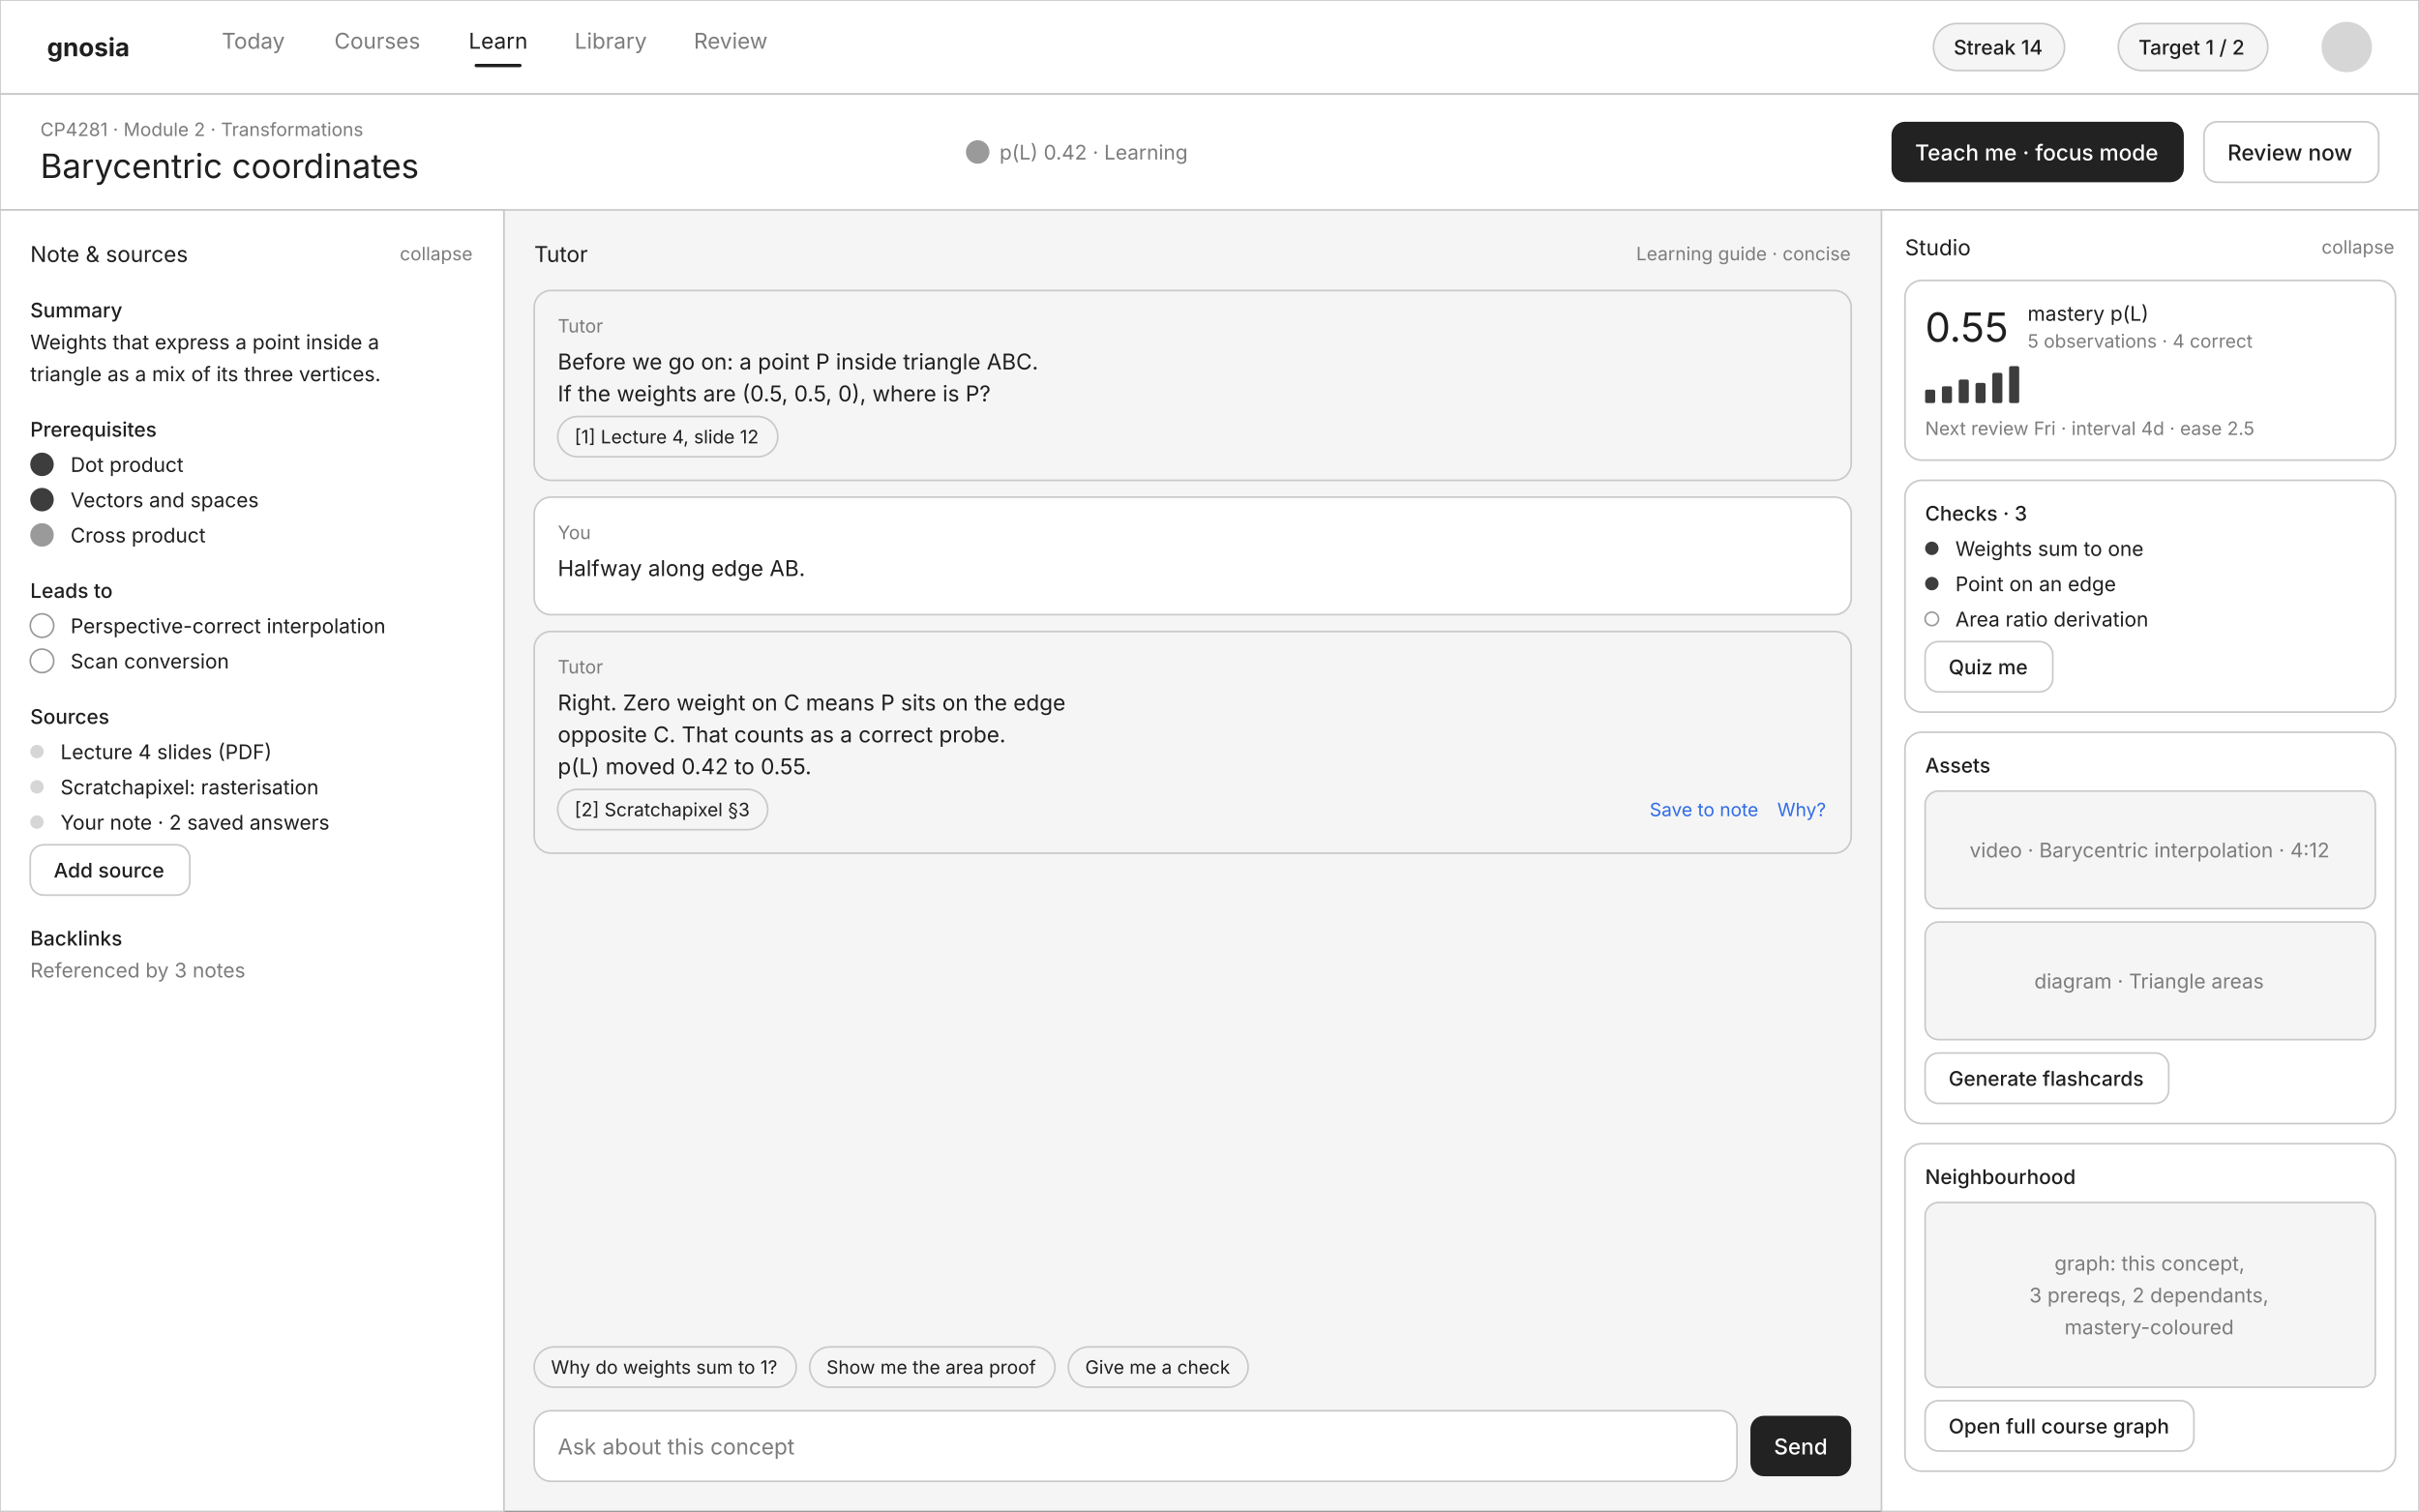
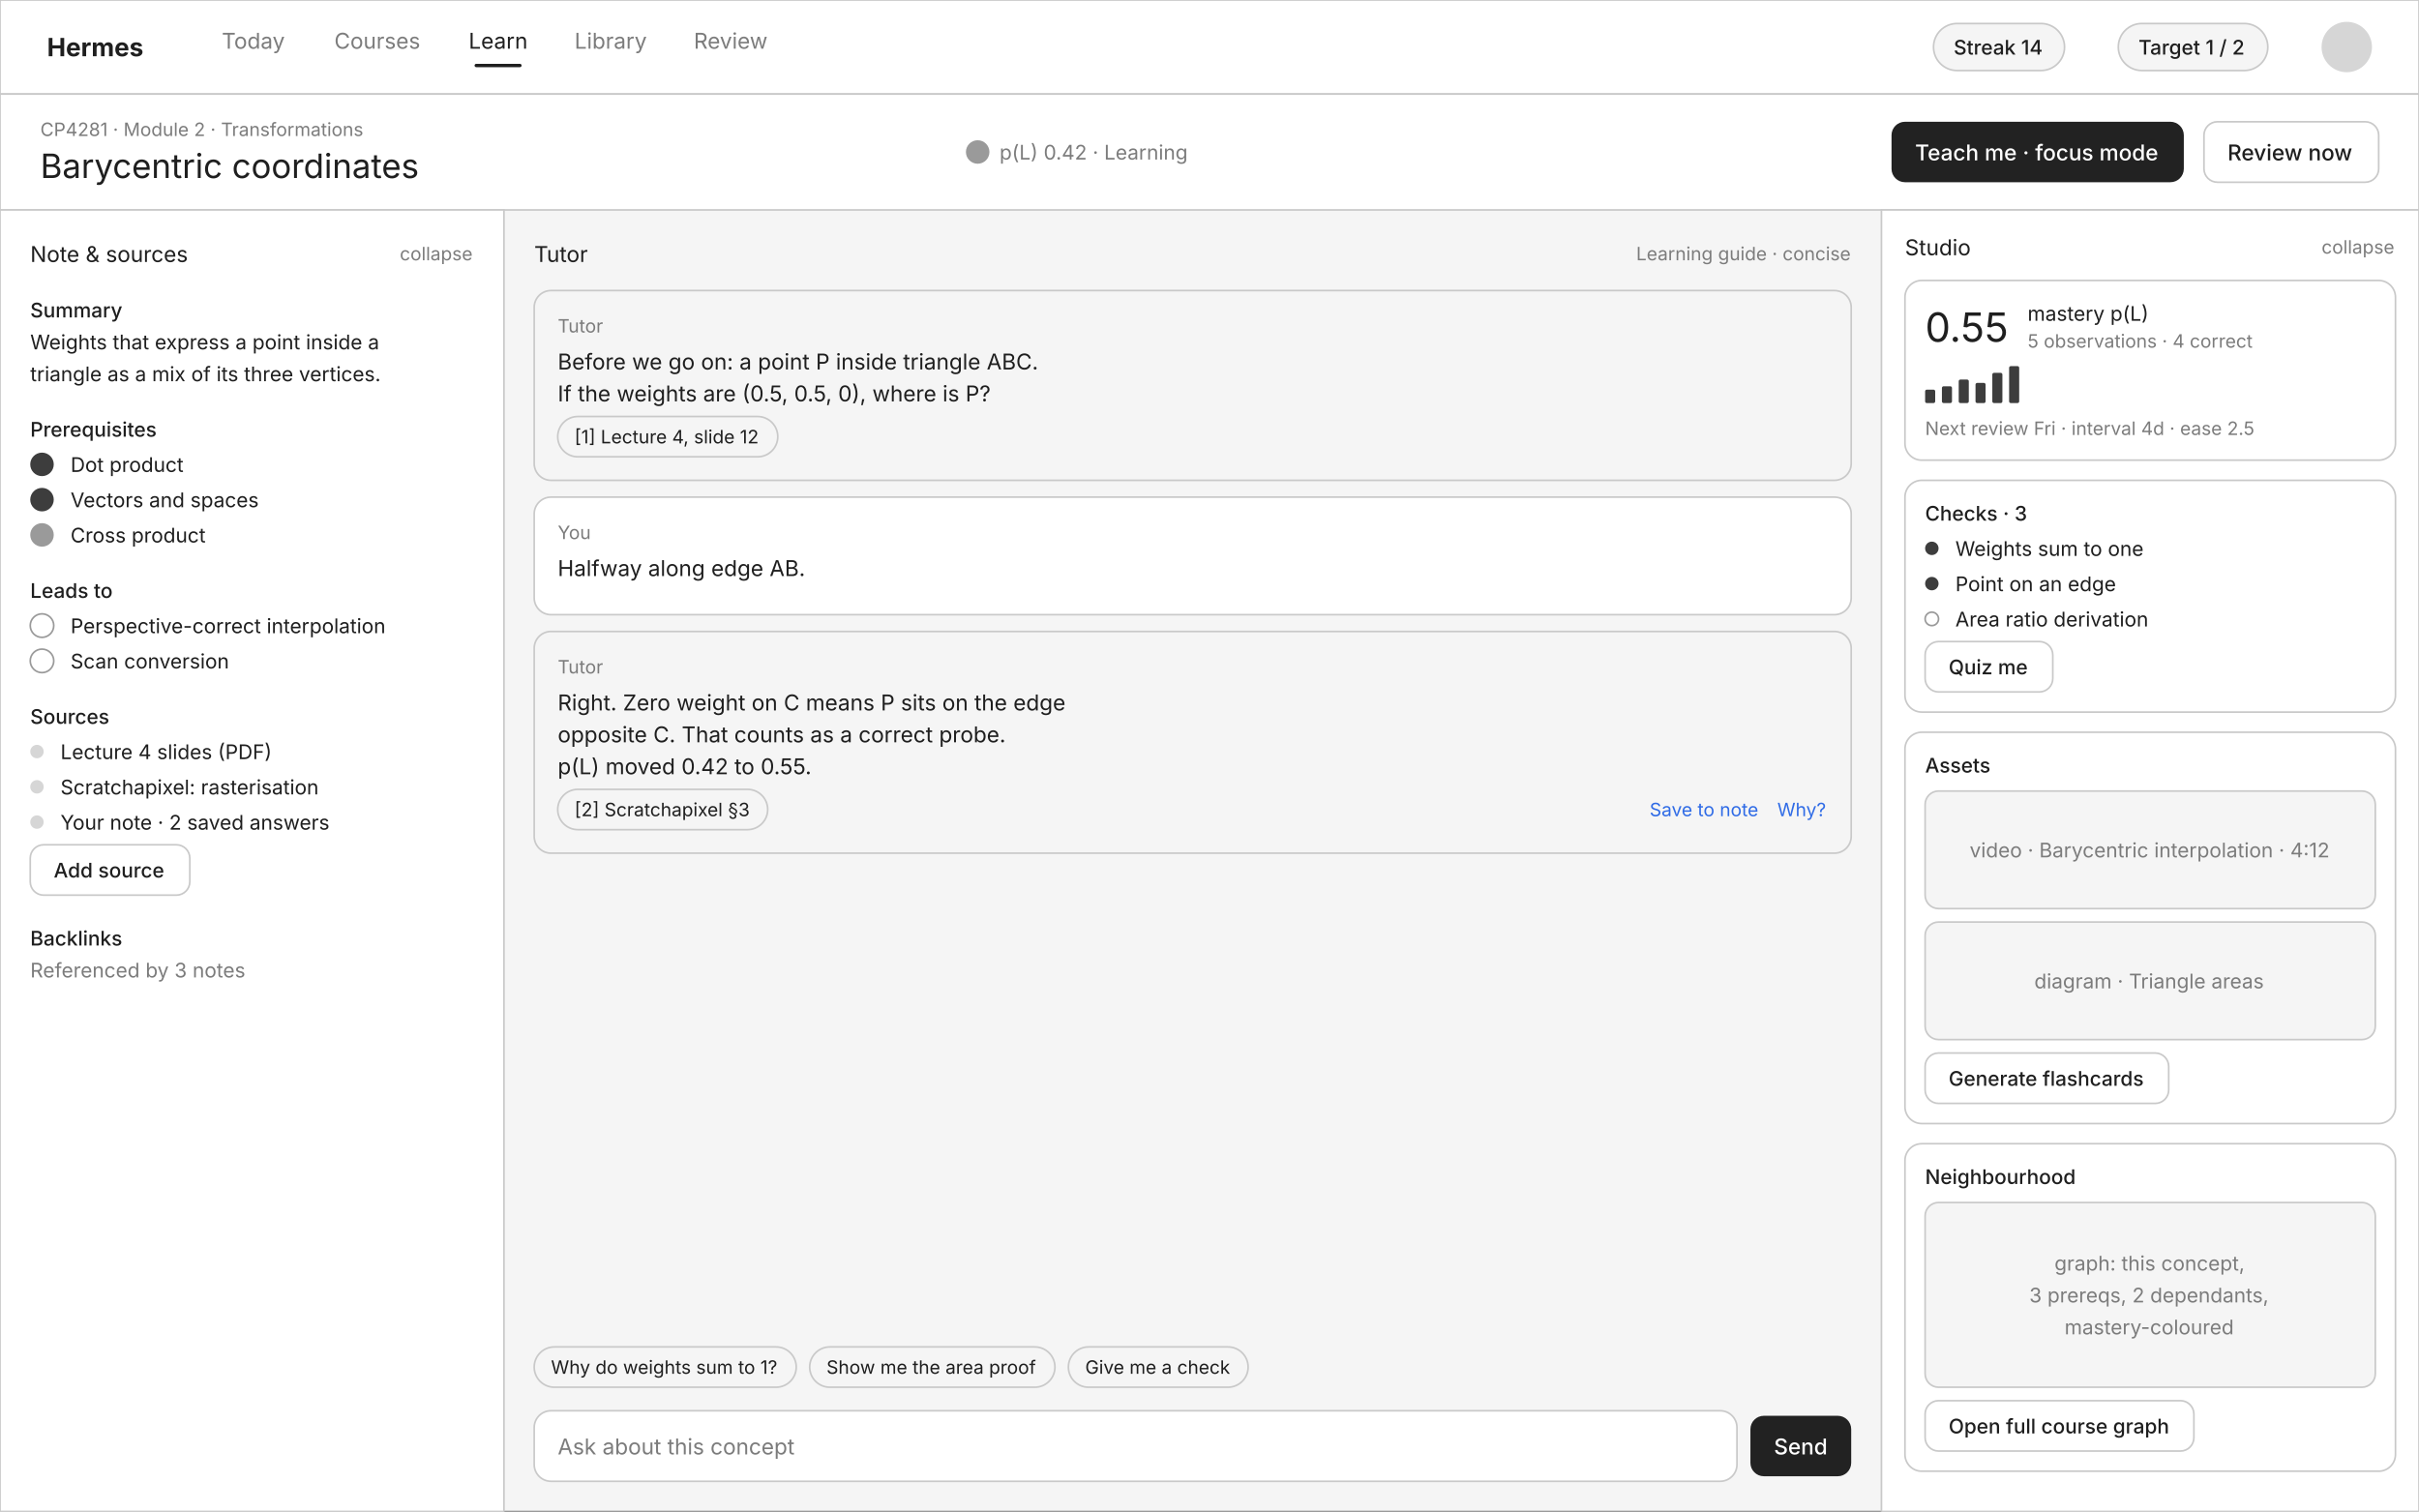
<svg xmlns="http://www.w3.org/2000/svg" width="1440" height="900" viewBox="0 0 1440 900">
  <defs>
    <clipPath id="clip0">
      <rect width="1440" height="900" />
    </clipPath>
  </defs>
  <g>
    <rect width="1440" height="900" fill="#F5F5F5" stroke="#9A9A9A" stroke-width="1" />
    <g clip-path="url(#clip0)">
      <g>
        <rect width="1440" height="56" fill="#FFFFFF" stroke="#C9C9C9" stroke-width="1" />
        <g transform="translate(28, 18.5)">
-           <text x="0" y="15" font-family="Inter" font-size="15" font-weight="700" fill="#1F1F1F">gnosia</text>
+           <text x="0" y="15" font-family="Inter" font-size="15" font-weight="700" fill="#1F1F1F">Hermes</text>
        </g>
        <g transform="translate(132, 16)">
          <g>
            <g>
              <text x="0" y="13" font-family="Inter" font-size="13" fill="#7C7C7C">Today</text>
            </g>
            <g transform="translate(5.5, 22)">
              <rect width="28" height="2" rx="1" ry="1" fill="#FFFFFF" />
            </g>
          </g>
          <g transform="translate(67, 0)">
            <g>
              <text x="0" y="13" font-family="Inter" font-size="13" fill="#7C7C7C">Courses</text>
            </g>
            <g transform="translate(12, 22)">
              <rect width="28" height="2" rx="1" ry="1" fill="#FFFFFF" />
            </g>
          </g>
          <g transform="translate(147, 0)">
            <g>
              <text x="0" y="13" font-family="Inter" font-size="13" fill="#1F1F1F">Learn</text>
            </g>
            <g transform="translate(3.5, 22)">
              <rect width="28" height="2" rx="1" ry="1" fill="#1F1F1F" />
            </g>
          </g>
          <g transform="translate(210, 0)">
            <g>
              <text x="0" y="13" font-family="Inter" font-size="13" fill="#7C7C7C">Library</text>
            </g>
            <g transform="translate(7.5, 22)">
              <rect width="28" height="2" rx="1" ry="1" fill="#FFFFFF" />
            </g>
          </g>
          <g transform="translate(281, 0)">
            <g>
              <text x="0" y="13" font-family="Inter" font-size="13" fill="#7C7C7C">Review</text>
            </g>
            <g transform="translate(8.5, 22)">
              <rect width="28" height="2" rx="1" ry="1" fill="#FFFFFF" />
            </g>
          </g>
        </g>
        <g transform="translate(490, 28)" />
        <g transform="translate(1151, 14)">
          <rect width="78" height="28" rx="14" ry="14" fill="#F5F5F5" stroke="#C9C9C9" stroke-width="1" />
          <g transform="translate(12, 6.5)">
            <text x="0" y="12" font-family="Inter" font-size="12" font-weight="500" fill="#1F1F1F">Streak 14</text>
          </g>
        </g>
        <g transform="translate(1261, 14)">
          <rect width="89" height="28" rx="14" ry="14" fill="#F5F5F5" stroke="#C9C9C9" stroke-width="1" />
          <g transform="translate(12, 6.5)">
            <text x="0" y="12" font-family="Inter" font-size="12" font-weight="500" fill="#1F1F1F">Target 1 / 2</text>
          </g>
        </g>
        <g transform="translate(1382, 13)">
          <ellipse cx="15" cy="15" rx="15" ry="15" fill="#D6D6D6" />
        </g>
      </g>
      <g transform="translate(0, 56)">
        <g>
          <rect width="1440" height="69" fill="#FFFFFF" stroke="#C9C9C9" stroke-width="1" />
          <g transform="translate(24, 14)">
            <g>
              <text x="0" y="11" font-family="Inter" font-size="11" fill="#7C7C7C">CP4281 · Module 2 · Transformations</text>
            </g>
            <g transform="translate(0, 16)">
              <text x="0" y="20" font-family="Inter" font-size="20" fill="#1F1F1F">Barycentric coordinates</text>
            </g>
          </g>
          <g transform="translate(575, 27)">
            <g transform="translate(0, 0.5)">
              <ellipse cx="7" cy="7" rx="7" ry="7" fill="#9A9A9A" />
            </g>
            <g transform="translate(20, 0)">
              <text x="0" y="12" font-family="Inter" font-size="12" fill="#7C7C7C">p(L) 0.42 · Learning</text>
            </g>
          </g>
          <g transform="translate(1126, 16.5)">
            <rect width="174" height="36" rx="8" ry="8" fill="#222222" />
            <g transform="translate(14, 10)">
              <text x="0" y="13" font-family="Inter" font-size="13" font-weight="500" fill="#FFFFFF">Teach me · focus mode</text>
            </g>
          </g>
          <g transform="translate(1312, 16.5)">
            <rect width="104" height="36" rx="8" ry="8" fill="#FFFFFF" stroke="#C9C9C9" stroke-width="1" />
            <g transform="translate(14, 10)">
              <text x="0" y="13" font-family="Inter" font-size="13" font-weight="500" fill="#1F1F1F">Review now</text>
            </g>
          </g>
        </g>
        <g transform="translate(0, 69)">
          <g>
            <rect width="300" height="775" fill="#FFFFFF" stroke="#C9C9C9" stroke-width="1" />
            <g transform="translate(18, 18)">
              <g>
                <text x="0" y="13" font-family="Inter" font-size="13" fill="#1F1F1F">Note &amp; sources</text>
              </g>
              <g transform="translate(220, 1)">
                <text x="0" y="11" font-family="Inter" font-size="11" fill="#7C7C7C">collapse</text>
              </g>
            </g>
            <g transform="translate(18, 52)">
              <g>
                <text x="0" y="12" font-family="Inter" font-size="12" font-weight="500" fill="#1F1F1F">Summary</text>
              </g>
              <g transform="translate(0, 19)">
                <text x="0" y="12" font-family="Inter" font-size="12" fill="#1F1F1F">Weights that express a point inside a</text>
              </g>
              <g transform="translate(0, 38)">
                <text x="0" y="12" font-family="Inter" font-size="12" fill="#1F1F1F">triangle as a mix of its three vertices.</text>
              </g>
            </g>
            <g transform="translate(18, 123)">
              <g>
                <text x="0" y="12" font-family="Inter" font-size="12" font-weight="500" fill="#1F1F1F">Prerequisites</text>
              </g>
              <g transform="translate(0, 21)">
                <g transform="translate(0, 0.5)">
                  <ellipse cx="7" cy="7" rx="7" ry="7" fill="#3D3D3D" />
                </g>
                <g transform="translate(24, 0)">
                  <text x="0" y="12" font-family="Inter" font-size="12" fill="#1F1F1F">Dot product</text>
                </g>
              </g>
              <g transform="translate(0, 42)">
                <g transform="translate(0, 0.5)">
                  <ellipse cx="7" cy="7" rx="7" ry="7" fill="#3D3D3D" />
                </g>
                <g transform="translate(24, 0)">
                  <text x="0" y="12" font-family="Inter" font-size="12" fill="#1F1F1F">Vectors and spaces</text>
                </g>
              </g>
              <g transform="translate(0, 63)">
                <g transform="translate(0, 0.5)">
                  <ellipse cx="7" cy="7" rx="7" ry="7" fill="#9A9A9A" />
                </g>
                <g transform="translate(24, 0)">
                  <text x="0" y="12" font-family="Inter" font-size="12" fill="#1F1F1F">Cross product</text>
                </g>
              </g>
            </g>
            <g transform="translate(18, 219)">
              <g>
                <text x="0" y="12" font-family="Inter" font-size="12" font-weight="500" fill="#1F1F1F">Leads to</text>
              </g>
              <g transform="translate(0, 21)">
                <g transform="translate(0, 0.5)">
                  <ellipse cx="7" cy="7" rx="7" ry="7" fill="#FFFFFF" stroke="#9A9A9A" stroke-width="1" />
                </g>
                <g transform="translate(24, 0)">
                  <text x="0" y="12" font-family="Inter" font-size="12" fill="#1F1F1F">Perspective-correct interpolation</text>
                </g>
              </g>
              <g transform="translate(0, 42)">
                <g transform="translate(0, 0.5)">
                  <ellipse cx="7" cy="7" rx="7" ry="7" fill="#FFFFFF" stroke="#9A9A9A" stroke-width="1" />
                </g>
                <g transform="translate(24, 0)">
                  <text x="0" y="12" font-family="Inter" font-size="12" fill="#1F1F1F">Scan conversion</text>
                </g>
              </g>
            </g>
            <g transform="translate(18, 294)">
              <g>
                <text x="0" y="12" font-family="Inter" font-size="12" font-weight="500" fill="#1F1F1F">Sources</text>
              </g>
              <g transform="translate(0, 21)">
                <g transform="translate(0, 3.5)">
                  <ellipse cx="4" cy="4" rx="4" ry="4" fill="#D6D6D6" />
                </g>
                <g transform="translate(18, 0)">
                  <text x="0" y="12" font-family="Inter" font-size="12" fill="#1F1F1F">Lecture 4 slides (PDF)</text>
                </g>
              </g>
              <g transform="translate(0, 42)">
                <g transform="translate(0, 3.5)">
                  <ellipse cx="4" cy="4" rx="4" ry="4" fill="#D6D6D6" />
                </g>
                <g transform="translate(18, 0)">
                  <text x="0" y="12" font-family="Inter" font-size="12" fill="#1F1F1F">Scratchapixel: rasterisation</text>
                </g>
              </g>
              <g transform="translate(0, 63)">
                <g transform="translate(0, 3.5)">
                  <ellipse cx="4" cy="4" rx="4" ry="4" fill="#D6D6D6" />
                </g>
                <g transform="translate(18, 0)">
                  <text x="0" y="12" font-family="Inter" font-size="12" fill="#1F1F1F">Your note · 2 saved answers</text>
                </g>
              </g>
              <g transform="translate(0, 84)">
                <rect width="95" height="30" rx="8" ry="8" fill="#FFFFFF" stroke="#C9C9C9" stroke-width="1" />
                <g transform="translate(14, 7.5)">
                  <text x="0" y="12" font-family="Inter" font-size="12" font-weight="500" fill="#1F1F1F">Add source</text>
                </g>
              </g>
            </g>
            <g transform="translate(18, 426)">
              <g>
                <text x="0" y="12" font-family="Inter" font-size="12" font-weight="500" fill="#1F1F1F">Backlinks</text>
              </g>
              <g transform="translate(0, 19)">
                <text x="0" y="12" font-family="Inter" font-size="12" fill="#7C7C7C">Referenced by 3 notes</text>
              </g>
            </g>
          </g>
          <g transform="translate(300, 0)">
            <g transform="translate(18, 18)">
              <g>
                <text x="0" y="13" font-family="Inter" font-size="13" fill="#1F1F1F">Tutor</text>
              </g>
              <g transform="translate(656, 1)">
                <text x="0" y="11" font-family="Inter" font-size="11" fill="#7C7C7C">Learning guide · concise</text>
              </g>
            </g>
            <g transform="translate(18, 48)">
              <g>
                <rect width="784" height="113" rx="10" ry="10" fill="#F5F5F5" stroke="#C9C9C9" stroke-width="1" />
                <g transform="translate(14, 14)">
                  <text x="0" y="11" font-family="Inter" font-size="11" fill="#7C7C7C">Tutor</text>
                </g>
                <g transform="translate(14, 34)">
                  <g>
                    <text x="0" y="13" font-family="Inter" font-size="13" fill="#1F1F1F">Before we go on: a point P inside triangle ABC.</text>
                  </g>
                  <g transform="translate(0, 19)">
                    <text x="0" y="13" font-family="Inter" font-size="13" fill="#1F1F1F">If the weights are (0.5, 0.5, 0), where is P?</text>
                  </g>
                </g>
                <g transform="translate(14, 75)">
                  <g>
                    <rect width="131" height="24" rx="12" ry="12" fill="#F5F5F5" stroke="#C9C9C9" stroke-width="1" />
                    <g transform="translate(10, 5)">
                      <text x="0" y="11" font-family="Inter" font-size="11" fill="#1F1F1F">[1] Lecture 4, slide 12</text>
                    </g>
                  </g>
                  <g transform="translate(141, 12)" />
                </g>
              </g>
              <g transform="translate(0, 123)">
                <rect width="784" height="70" rx="10" ry="10" fill="#FFFFFF" stroke="#C9C9C9" stroke-width="1" />
                <g transform="translate(14, 14)">
                  <text x="0" y="11" font-family="Inter" font-size="11" fill="#7C7C7C">You</text>
                </g>
                <g transform="translate(14, 34)">
                  <g>
                    <text x="0" y="13" font-family="Inter" font-size="13" fill="#1F1F1F">Halfway along edge AB.</text>
                  </g>
                </g>
                <g transform="translate(14, 56)" />
              </g>
              <g transform="translate(0, 203)">
                <rect width="784" height="132" rx="10" ry="10" fill="#F5F5F5" stroke="#C9C9C9" stroke-width="1" />
                <g transform="translate(14, 14)">
                  <text x="0" y="11" font-family="Inter" font-size="11" fill="#7C7C7C">Tutor</text>
                </g>
                <g transform="translate(14, 34)">
                  <g>
                    <text x="0" y="13" font-family="Inter" font-size="13" fill="#1F1F1F">Right. Zero weight on C means P sits on the edge</text>
                  </g>
                  <g transform="translate(0, 19)">
                    <text x="0" y="13" font-family="Inter" font-size="13" fill="#1F1F1F">opposite C. That counts as a correct probe.</text>
                  </g>
                  <g transform="translate(0, 38)">
                    <text x="0" y="13" font-family="Inter" font-size="13" fill="#1F1F1F">p(L) moved 0.42 to 0.55.</text>
                  </g>
                </g>
                <g transform="translate(14, 94)">
                  <g>
                    <rect width="125" height="24" rx="12" ry="12" fill="#F5F5F5" stroke="#C9C9C9" stroke-width="1" />
                    <g transform="translate(10, 5)">
                      <text x="0" y="11" font-family="Inter" font-size="11" fill="#1F1F1F">[2] Scratchapixel §3</text>
                    </g>
                  </g>
                  <g transform="translate(135, 12)" />
                  <g transform="translate(650, 5)">
                    <text x="0" y="11" font-family="Inter" font-size="11" fill="#2F6BE6">Save to note</text>
                  </g>
                  <g transform="translate(726, 5)">
                    <text x="0" y="11" font-family="Inter" font-size="11" fill="#2F6BE6">Why?</text>
                  </g>
                </g>
              </g>
            </g>
            <g transform="translate(18, 677)">
              <g>
                <rect width="156" height="24" rx="12" ry="12" fill="#F5F5F5" stroke="#C9C9C9" stroke-width="1" />
                <g transform="translate(10, 5)">
                  <text x="0" y="11" font-family="Inter" font-size="11" fill="#1F1F1F">Why do weights sum to 1?</text>
                </g>
              </g>
              <g transform="translate(164, 0)">
                <rect width="146" height="24" rx="12" ry="12" fill="#F5F5F5" stroke="#C9C9C9" stroke-width="1" />
                <g transform="translate(10, 5)">
                  <text x="0" y="11" font-family="Inter" font-size="11" fill="#1F1F1F">Show me the area proof</text>
                </g>
              </g>
              <g transform="translate(318, 0)">
                <rect width="107" height="24" rx="12" ry="12" fill="#F5F5F5" stroke="#C9C9C9" stroke-width="1" />
                <g transform="translate(10, 5)">
                  <text x="0" y="11" font-family="Inter" font-size="11" fill="#1F1F1F">Give me a check</text>
                </g>
              </g>
            </g>
            <g transform="translate(18, 715)">
              <g>
                <rect width="716" height="42" rx="10" ry="10" fill="#FFFFFF" stroke="#C9C9C9" stroke-width="1" />
                <g transform="translate(14, 13)">
                  <text x="0" y="13" font-family="Inter" font-size="13" fill="#7C7C7C">Ask about this concept</text>
                </g>
              </g>
              <g transform="translate(724, 3)">
                <rect width="60" height="36" rx="8" ry="8" fill="#222222" />
                <g transform="translate(14, 10)">
                  <text x="0" y="13" font-family="Inter" font-size="13" font-weight="500" fill="#FFFFFF">Send</text>
                </g>
              </g>
            </g>
          </g>
          <g transform="translate(1120, 0)">
            <rect width="320" height="775" fill="#FFFFFF" stroke="#C9C9C9" stroke-width="1" />
            <g transform="translate(14, 14)">
              <g>
                <text x="0" y="13" font-family="Inter" font-size="13" fill="#1F1F1F">Studio</text>
              </g>
              <g transform="translate(248, 1)">
                <text x="0" y="11" font-family="Inter" font-size="11" fill="#7C7C7C">collapse</text>
              </g>
            </g>
            <g transform="translate(14, 42)">
              <rect width="292" height="107" rx="10" ry="10" fill="#FFFFFF" stroke="#C9C9C9" stroke-width="1" />
              <g transform="translate(12, 12)">
                <g transform="translate(0, 0.5)">
                  <text x="0" y="24" font-family="Inter" font-size="24" fill="#1F1F1F">0.55</text>
                </g>
                <g transform="translate(61, 0)">
                  <g>
                    <text x="0" y="12" font-family="Inter" font-size="12" fill="#1F1F1F">mastery p(L)</text>
                  </g>
                  <g transform="translate(0, 17)">
                    <text x="0" y="11" font-family="Inter" font-size="11" fill="#7C7C7C">5 observations · 4 correct</text>
                  </g>
                </g>
              </g>
              <g transform="translate(12, 51)">
                <g transform="translate(0, 14)">
                  <rect width="6" height="8" rx="1" ry="1" fill="#3D3D3D" />
                </g>
                <g transform="translate(10, 12)">
                  <rect width="6" height="10" rx="1" ry="1" fill="#3D3D3D" />
                </g>
                <g transform="translate(20, 8)">
                  <rect width="6" height="14" rx="1" ry="1" fill="#3D3D3D" />
                </g>
                <g transform="translate(30, 10)">
                  <rect width="6" height="12" rx="1" ry="1" fill="#3D3D3D" />
                </g>
                <g transform="translate(40, 4)">
                  <rect width="6" height="18" rx="1" ry="1" fill="#3D3D3D" />
                </g>
                <g transform="translate(50, 0)">
                  <rect width="6" height="22" rx="1" ry="1" fill="#3D3D3D" />
                </g>
              </g>
              <g transform="translate(12, 81)">
                <text x="0" y="11" font-family="Inter" font-size="11" fill="#7C7C7C">Next review Fri · interval 4d · ease 2.5</text>
              </g>
            </g>
            <g transform="translate(14, 161)">
              <rect width="292" height="138" rx="10" ry="10" fill="#FFFFFF" stroke="#C9C9C9" stroke-width="1" />
              <g transform="translate(12, 12)">
                <text x="0" y="12" font-family="Inter" font-size="12" font-weight="500" fill="#1F1F1F">Checks · 3</text>
              </g>
              <g transform="translate(12, 33)">
                <g transform="translate(0, 3.5)">
                  <ellipse cx="4" cy="4" rx="4" ry="4" fill="#3D3D3D" />
                </g>
                <g transform="translate(18, 0)">
                  <text x="0" y="12" font-family="Inter" font-size="12" fill="#1F1F1F">Weights sum to one</text>
                </g>
              </g>
              <g transform="translate(12, 54)">
                <g transform="translate(0, 3.5)">
                  <ellipse cx="4" cy="4" rx="4" ry="4" fill="#3D3D3D" />
                </g>
                <g transform="translate(18, 0)">
                  <text x="0" y="12" font-family="Inter" font-size="12" fill="#1F1F1F">Point on an edge</text>
                </g>
              </g>
              <g transform="translate(12, 75)">
                <g transform="translate(0, 3.5)">
                  <ellipse cx="4" cy="4" rx="4" ry="4" fill="#FFFFFF" stroke="#9A9A9A" stroke-width="1" />
                </g>
                <g transform="translate(18, 0)">
                  <text x="0" y="12" font-family="Inter" font-size="12" fill="#1F1F1F">Area ratio derivation</text>
                </g>
              </g>
              <g transform="translate(12, 96)">
                <rect width="76" height="30" rx="8" ry="8" fill="#FFFFFF" stroke="#C9C9C9" stroke-width="1" />
                <g transform="translate(14, 7.5)">
                  <text x="0" y="12" font-family="Inter" font-size="12" font-weight="500" fill="#1F1F1F">Quiz me</text>
                </g>
              </g>
            </g>
            <g transform="translate(14, 311)">
              <rect width="292" height="233" rx="10" ry="10" fill="#FFFFFF" stroke="#C9C9C9" stroke-width="1" />
              <g transform="translate(12, 12)">
                <text x="0" y="12" font-family="Inter" font-size="12" font-weight="500" fill="#1F1F1F">Assets</text>
              </g>
              <g transform="translate(12, 35)">
                <rect width="268" height="70" rx="8" ry="8" fill="#F5F5F5" stroke="#C9C9C9" stroke-width="1" />
                <g transform="translate(26.5, 27.5)">
                  <text x="0" y="12" font-family="Inter" font-size="12" fill="#7C7C7C">video · Barycentric interpolation · 4:12</text>
                </g>
              </g>
              <g transform="translate(12, 113)">
                <rect width="268" height="70" rx="8" ry="8" fill="#F5F5F5" stroke="#C9C9C9" stroke-width="1" />
                <g transform="translate(65, 27.5)">
                  <text x="0" y="12" font-family="Inter" font-size="12" fill="#7C7C7C">diagram · Triangle areas</text>
                </g>
              </g>
              <g transform="translate(12, 191)">
                <rect width="145" height="30" rx="8" ry="8" fill="#FFFFFF" stroke="#C9C9C9" stroke-width="1" />
                <g transform="translate(14, 7.5)">
                  <text x="0" y="12" font-family="Inter" font-size="12" font-weight="500" fill="#1F1F1F">Generate flashcards</text>
                </g>
              </g>
            </g>
            <g transform="translate(14, 556)">
              <rect width="292" height="195" rx="10" ry="10" fill="#FFFFFF" stroke="#C9C9C9" stroke-width="1" />
              <g transform="translate(12, 12)">
                <text x="0" y="12" font-family="Inter" font-size="12" font-weight="500" fill="#1F1F1F">Neighbourhood</text>
              </g>
              <g transform="translate(12, 35)">
                <rect width="268" height="110" rx="8" ry="8" fill="#F5F5F5" stroke="#C9C9C9" stroke-width="1" />
                <g transform="translate(77, 28.5)">
                  <text x="0" y="12" font-family="Inter" font-size="12" fill="#7C7C7C">graph: this concept,</text>
                </g>
                <g transform="translate(62, 47.5)">
                  <text x="0" y="12" font-family="Inter" font-size="12" fill="#7C7C7C">3 prereqs, 2 dependants,</text>
                </g>
                <g transform="translate(83, 66.5)">
                  <text x="0" y="12" font-family="Inter" font-size="12" fill="#7C7C7C">mastery-coloured</text>
                </g>
              </g>
              <g transform="translate(12, 153)">
                <rect width="160" height="30" rx="8" ry="8" fill="#FFFFFF" stroke="#C9C9C9" stroke-width="1" />
                <g transform="translate(14, 7.5)">
                  <text x="0" y="12" font-family="Inter" font-size="12" font-weight="500" fill="#1F1F1F">Open full course graph</text>
                </g>
              </g>
            </g>
          </g>
        </g>
      </g>
    </g>
  </g>
</svg>
